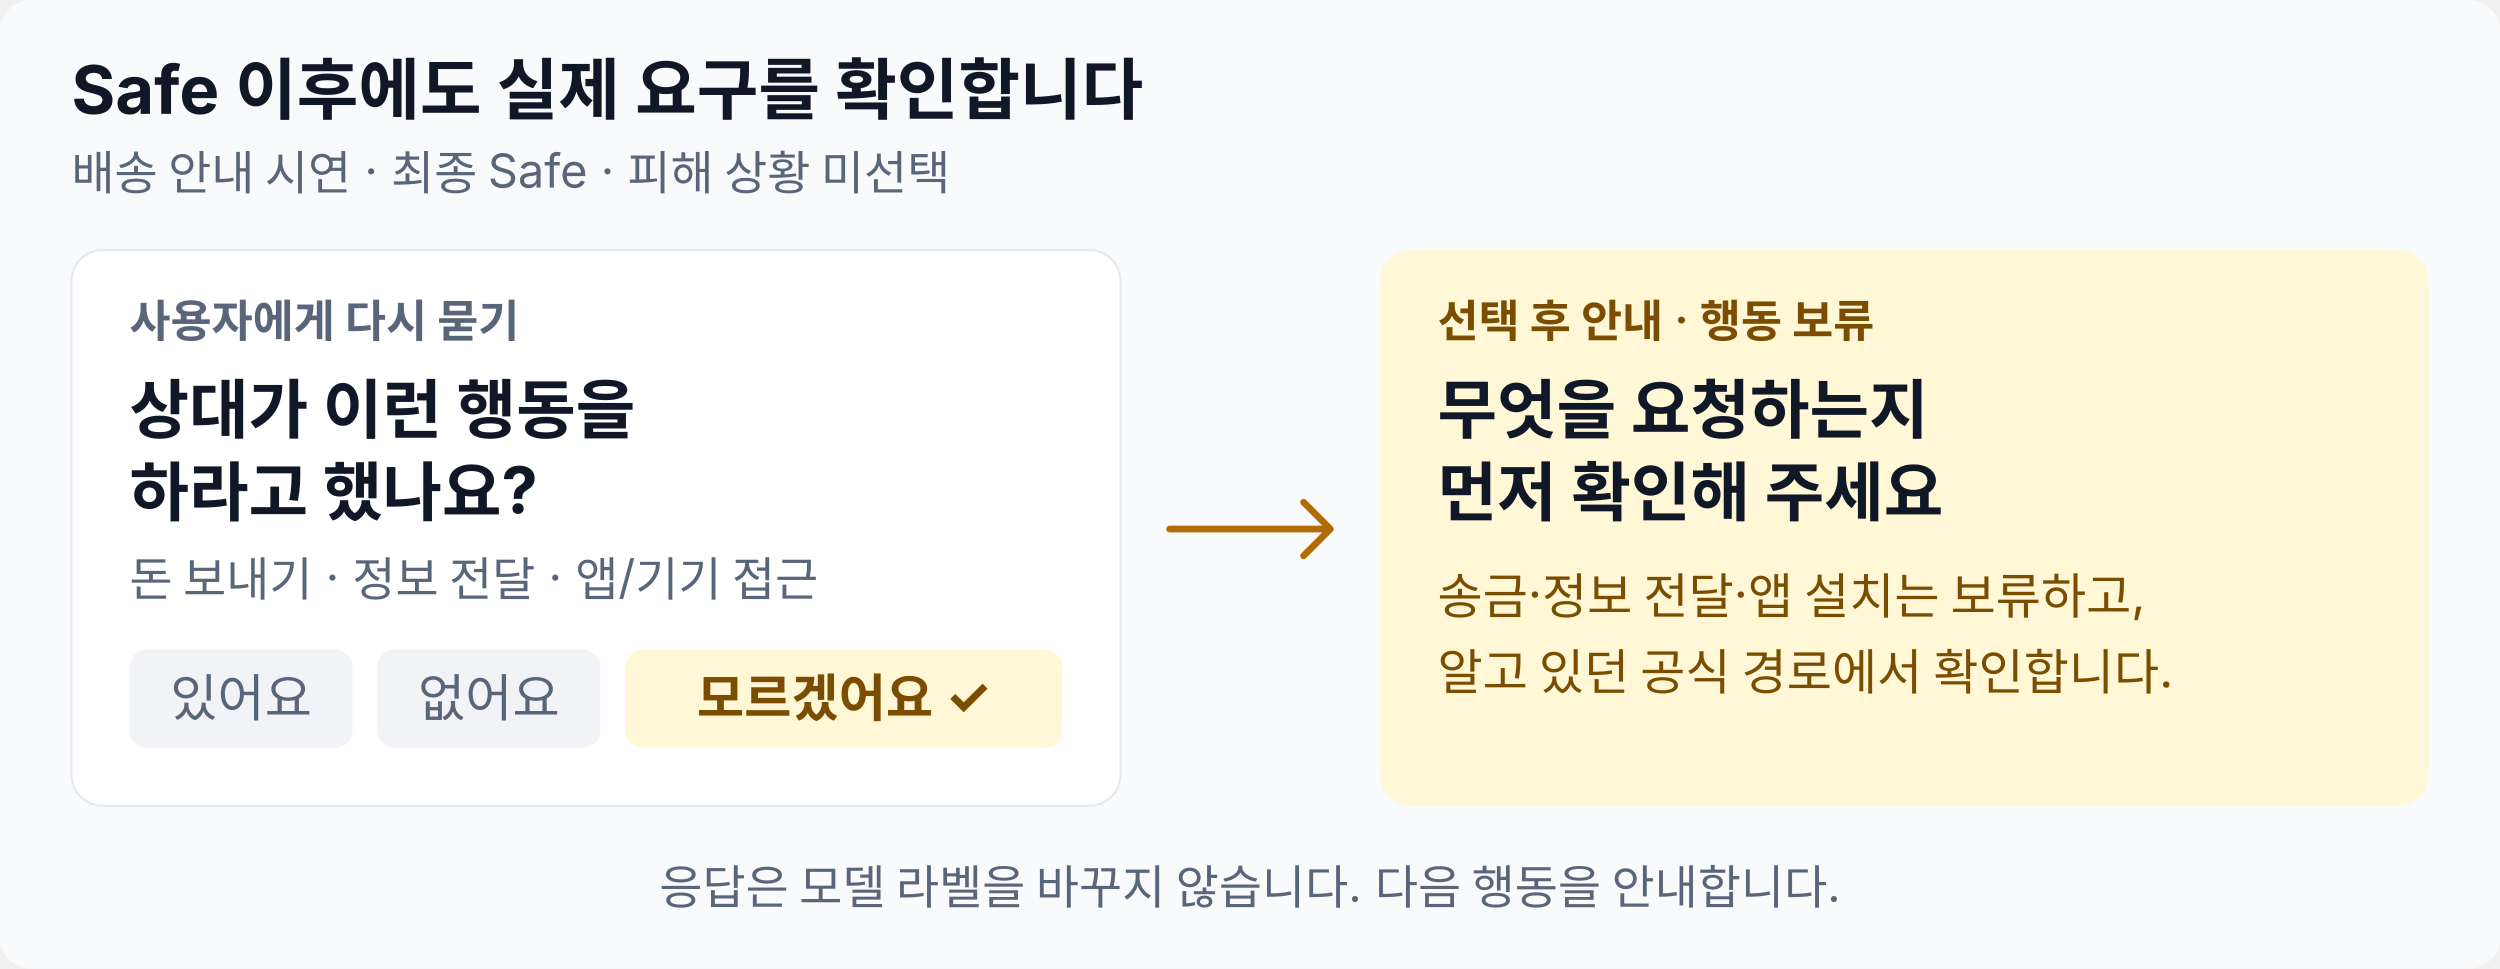
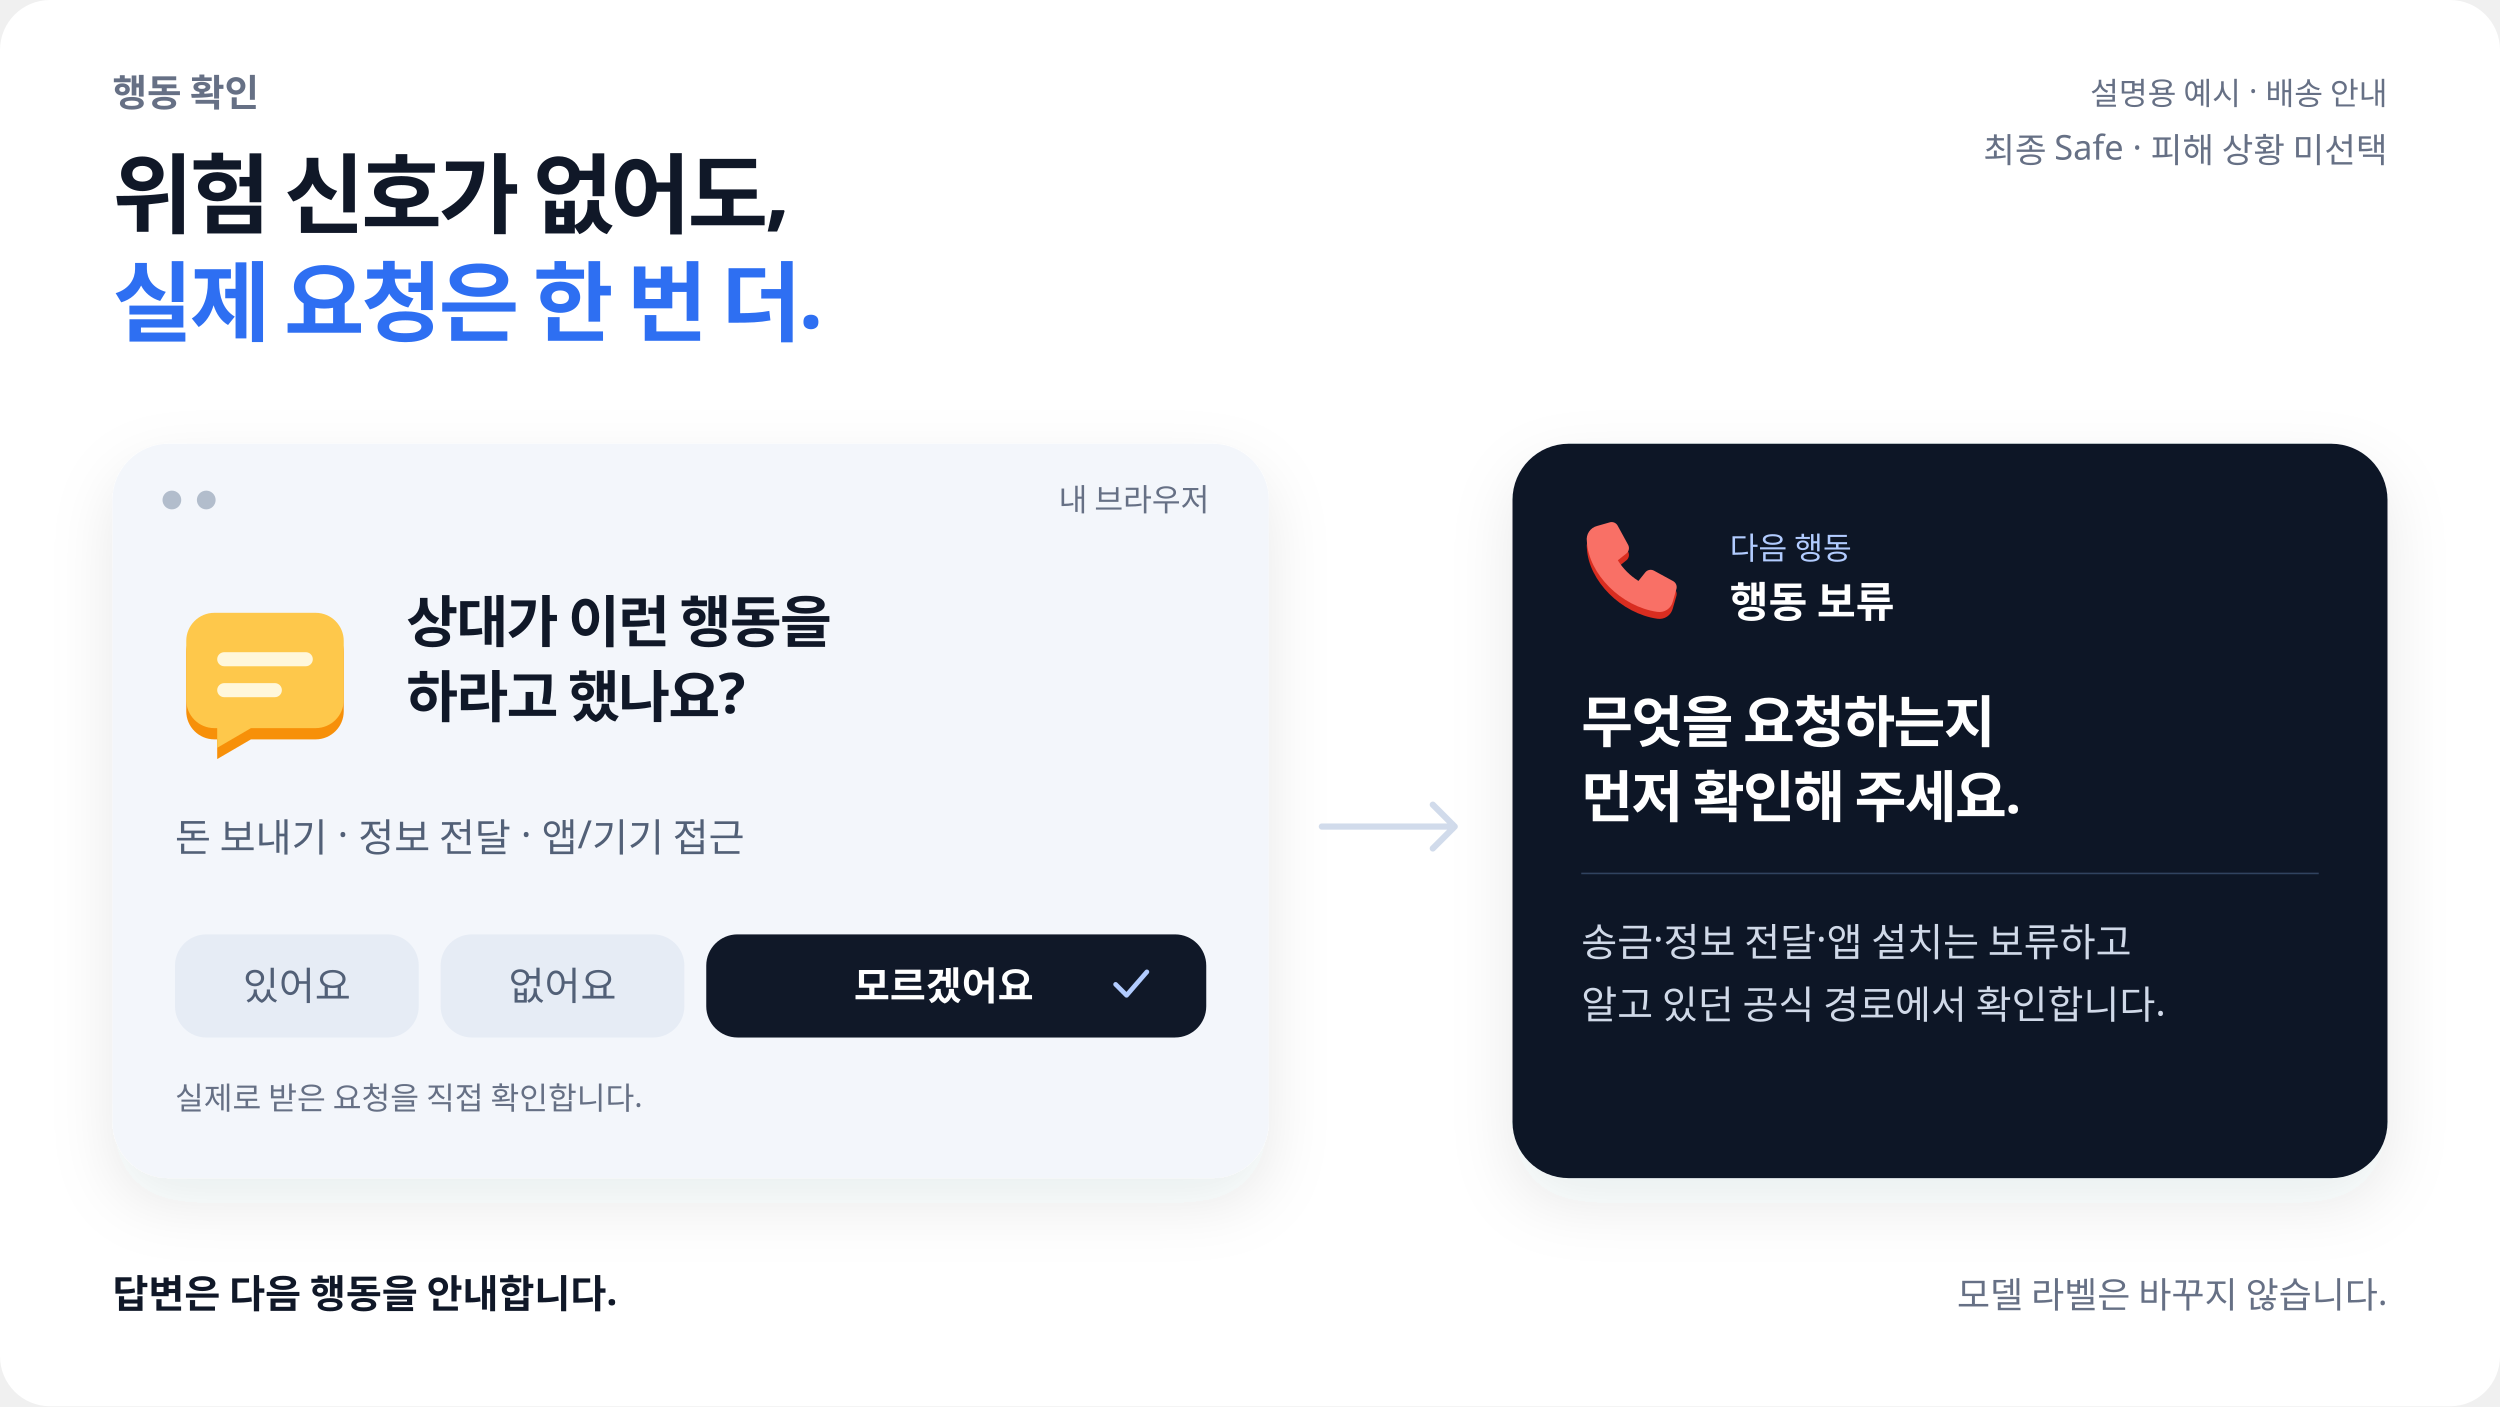
- <svg xmlns="http://www.w3.org/2000/svg" width="1120" height="434" viewBox="0 0 1120 434" role="img" aria-labelledby="title desc">
+ <svg xmlns="http://www.w3.org/2000/svg" width="1600" height="900" viewBox="0 0 1600 900" role="img" aria-labelledby="title desc">
+   <defs>
+     <filter id="shadow" x="-20%" y="-20%" width="140%" height="160%" color-interpolation-filters="sRGB">
+       <feDropShadow dx="0" dy="16" stdDeviation="20" flood-color="#24344D" flood-opacity=".09" />
+     </filter>
+     <g id="message">
+       <path d="M14 13h36a10 10 0 0 1 10 10v21a10 10 0 0 1-10 10H27l-12 7V54h-1A10 10 0 0 1 4 44V23a10 10 0 0 1 10-10Z" fill="#F79009" />
+       <path d="M14 9h36a10 10 0 0 1 10 10v21a10 10 0 0 1-10 10H27l-12 7V50h-1A10 10 0 0 1 4 40V19A10 10 0 0 1 14 9Z" fill="#FEC84B" />
+       <rect x="15" y="23" width="34" height="5" rx="2.5" fill="#FFF7DB" />
+       <rect x="15" y="34" width="23" height="5" rx="2.5" fill="#FFF7DB" />
+     </g>
+     <g id="phone">
+       <path d="m12 10 7-2a4 4 0 0 1 5 2l6 11a4 4 0 0 1-1 5l-5 4a38 38 0 0 0 12 12l4-5a4 4 0 0 1 5-1l11 6a4 4 0 0 1 2 5l-2 7a8 8 0 0 1-9 6C26 57 7 38 6 19a8 8 0 0 1 6-9Z" fill="#D92D20" />
+       <path d="m12 6 7-2a4 4 0 0 1 5 2l6 11a4 4 0 0 1-1 5l-5 4a38 38 0 0 0 12 12l4-5a4 4 0 0 1 5-1l11 6a4 4 0 0 1 2 5l-2 7a8 8 0 0 1-9 6C26 53 7 34 6 15a8 8 0 0 1 6-9Z" fill="#F97066" />
+     </g>
+   </defs>
  <style>
+     text { font-family: 'Apple SD Gothic Neo', 'Noto Sans KR', sans-serif; }
+     .choice-pulse, .result-pulse { opacity: 0; }
+     .path-pulse { stroke-dasharray: 128; stroke-dashoffset: 128; }
    @media (prefers-reduced-motion: no-preference) {
-       .selection-highlight { animation: selection-highlight 3200ms ease-in-out infinite; }
-       .arrow-track { stroke: #b8c1cc; }
-       .arrow-reveal { animation: arrow-reveal 3200ms ease-in-out infinite; }
-       .arrow-highlight { animation: arrow-highlight 3200ms ease-in-out infinite; }
-       .result-highlight { animation: result-highlight 3200ms ease-in-out infinite; }
+       .choice-pulse { animation: choose 4.8s ease-in-out infinite; }
+       .path-pulse { animation: connect 4.8s ease-in-out infinite; }
+       .result-pulse { animation: respond 4.8s ease-in-out infinite; }
    }
-     /* 강조 동작 2.2초는 유지하고 반복 전 대기만 1초로 줄입니다. */
-     @keyframes selection-highlight {
-       0%, 5.5%, 24.062%, 100% { opacity: 0; }
-       11%, 17.188% { opacity: 1; }
-     }
-     @keyframes arrow-highlight {
-       0%, 17.875%, 41.25%, 100% { opacity: 0; }
-       20.625%, 33.688% { opacity: 1; }
-     }
-     /* 막대와 꺾쇠에 같은 영역을 적용해 왼쪽부터 순서대로 드러냅니다. */
-     @keyframes arrow-reveal {
-       0%, 20.625% { width: 0; }
-       33.688%, 100% { width: 80px; }
-     }
-     @keyframes result-highlight {
-       0%, 35.75%, 68.75%, 100% { opacity: 0; }
-       45.375%, 55% { opacity: 0.85; }
-     }
+     @keyframes choose { 0%, 6%, 40%, 100% { opacity: 0; } 16%, 27% { opacity: 1; } }
+     @keyframes connect { 0%, 24% { stroke-dashoffset: 128; opacity: 1; } 44%, 57% { stroke-dashoffset: 0; opacity: 1; } 68%, 100% { stroke-dashoffset: 0; opacity: 0; } }
+     @keyframes respond { 0%, 42%, 82%, 100% { opacity: 0; } 53%, 67% { opacity: 1; } }
  </style>
-   <defs>
-     <clipPath id="arrow-fill" clipPathUnits="userSpaceOnUse">
-       <rect class="arrow-reveal" x="520" y="220" width="0" height="34" />
-     </clipPath>
-   </defs>
-   <rect width="1120" height="434" rx="14" fill="#f8fafc" />
-   <g font-family="'Noto Sans KR', -apple-system, BlinkMacSystemFont, 'Apple SD Gothic Neo', 'Segoe UI', sans-serif">
-     <text x="32" y="51" font-size="30" font-weight="700" fill="#101828">Safe 이후에도 실제 요구를 확인합니다</text>
-     <text x="32" y="85" font-size="21" fill="#596579">배송 안내 시연 · 최종 Safe · 피해 상황 미선택</text>
-     <rect x="32" y="112" width="470" height="249" rx="14" fill="#ffffff" stroke="#e5e9ee" />
-     <text x="58" y="151" font-size="20" font-weight="600" fill="#596579">사용자에게 다시 묻기</text>
-     <text x="58" y="194" font-size="29" font-weight="700" fill="#101828">상대가 이런 행동을</text>
-     <text x="58" y="231" font-size="29" font-weight="700" fill="#101828">하라고 했나요?</text>
-     <text x="58" y="267" font-size="21" fill="#596579">돈 보내기 · 정보 전달 · 앱/기기 접근</text>
-     <rect x="58" y="291" width="100" height="44" rx="8" fill="#f1f3f6" />
-     <rect x="169" y="291" width="100" height="44" rx="8" fill="#f1f3f6" />
-     <rect x="280" y="291" width="196" height="44" rx="8" fill="#fff7d6" />
-     <rect class="selection-highlight" x="280" y="291" width="196" height="44" rx="8" fill="#ffe08a" stroke="#d9a441" stroke-width="2" opacity="0" aria-hidden="true" />
-     <text x="108" y="321" text-anchor="middle" font-size="23" fill="#596579">있어요</text>
-     <text x="219" y="321" text-anchor="middle" font-size="23" fill="#596579">없어요</text>
-     <text x="378" y="321" text-anchor="middle" font-size="23" font-weight="700" fill="#7a4d00">모르겠어요 ✓</text>
-     <path class="arrow-track" d="M524 237H596M584 225L596 237L584 249" fill="none" stroke="#b36a00" stroke-width="3" stroke-linecap="round" stroke-linejoin="round" />
-     <path class="arrow-highlight" d="M524 237H596M584 225L596 237L584 249" fill="none" stroke="#2563eb" stroke-width="6" stroke-linecap="round" stroke-linejoin="round" clip-path="url(#arrow-fill)" opacity="0" aria-hidden="true" />
-     <rect x="618" y="112" width="470" height="249" rx="14" fill="#fff7d6" />
-     <rect class="result-highlight" x="618" y="112" width="470" height="249" rx="14" fill="#ffe8a1" stroke="#d9a441" stroke-width="2" opacity="0" aria-hidden="true" />
-     <text x="644" y="151" font-size="20" font-weight="600" fill="#7a4d00">선택 후 안내 · 행동 보류</text>
-     <text x="644" y="194" font-size="29" font-weight="700" fill="#101828">무엇을 요청하는지</text>
-     <text x="644" y="231" font-size="29" font-weight="700" fill="#101828">먼저 확인해 주세요</text>
-     <text x="644" y="275" font-size="22" fill="#7a4d00">송금·정보 전달·앱 설치는 보류하고,</text>
-     <text x="644" y="309" font-size="22" fill="#7a4d00">알고 있던 공식 경로에서 확인합니다.</text>
-     <text x="560" y="405" text-anchor="middle" font-size="21" fill="#596579">응답은 모델 라벨을 바꾸지 않습니다. 다음 행동을 안내합니다.</text>
+   <rect width="1600" height="900" rx="32" fill="#FFFFFF" />
+   <g fill="#101828">
+     <text x="72" y="68" fill="#667085" font-size="24" font-weight="600">행동 확인</text>
+     <text x="72" y="145" font-size="56" font-weight="800" letter-spacing="-2">위험 신호가 없어도,</text>
+     <text x="72" y="214" font-size="56" font-weight="800" letter-spacing="-2" fill="#2E6FF2">실제 요청은 한 번 더.</text>
+     <text x="1528" y="67" text-anchor="end" font-size="20" fill="#667085">설명용 예시 · 배송 안내</text>
+     <text x="1528" y="104" text-anchor="end" font-size="22" fill="#667085">최종 Safe · 피해 상황 미선택</text>
+     <rect x="72" y="284" width="740" height="470" rx="36" fill="#F3F6FB" filter="url(#shadow)" />
+     <circle cx="110" cy="320" r="6" fill="#B2BDCC" />
+     <circle cx="132" cy="320" r="6" fill="#B2BDCC" />
+     <text x="774" y="327" text-anchor="end" font-size="20" fill="#667085">내 브라우저</text>
+     <g transform="translate(112 376) scale(1.8)">
+       <use href="#message" />
+     </g>
+     <text x="260" y="411" font-size="36" font-weight="700" letter-spacing="-1">상대가 이런 행동을</text>
+     <text x="260" y="459" font-size="36" font-weight="700" letter-spacing="-1">하라고 했나요?</text>
+     <text x="112" y="545" font-size="25" fill="#526077">돈 보내기 · 정보 전달 · 앱/기기 접근</text>
+     <rect x="112" y="598" width="156" height="66" rx="20" fill="#E6ECF5" />
+     <rect x="282" y="598" width="156" height="66" rx="20" fill="#E6ECF5" />
+     <rect x="452" y="598" width="320" height="66" rx="20" fill="#101828" />
+     <rect class="choice-pulse" x="452" y="598" width="320" height="66" rx="20" fill="#2E6FF2" aria-hidden="true" />
+     <text x="190" y="640" text-anchor="middle" font-size="25" fill="#526077">있어요</text>
+     <text x="360" y="640" text-anchor="middle" font-size="25" fill="#526077">없어요</text>
+     <text x="604" y="640" text-anchor="middle" font-size="25" font-weight="700" fill="#FFFFFF">모르겠어요</text>
+     <path d="m714 630 7 7 13-15" stroke="#B2CCFF" stroke-width="3" fill="none" stroke-linecap="round" stroke-linejoin="round" />
+     <text x="112" y="710" font-size="20" fill="#667085">실제로 받은 요청을 직접 확인합니다.</text>
+     <path d="M846 529h85m-14-14 14 14-14 14" fill="none" stroke="#D1DBEB" stroke-width="4" stroke-linecap="round" stroke-linejoin="round" />
+     <path class="path-pulse" d="M846 529h85m-14-14 14 14-14 14" fill="none" stroke="#528BFF" stroke-width="4" stroke-linecap="round" stroke-linejoin="round" aria-hidden="true" />
+     <rect x="968" y="284" width="560" height="470" rx="36" fill="#101828" filter="url(#shadow)" />
+     <rect class="result-pulse" x="970" y="286" width="556" height="466" rx="34" fill="none" stroke="#84ADFF" stroke-width="3" aria-hidden="true" />
+     <g transform="translate(1009 330) scale(1.1)">
+       <use href="#phone" />
+     </g>
+     <text x="1107" y="358" font-size="20" fill="#B2CCFF">다음 행동</text>
+     <text x="1107" y="395" font-size="27" font-weight="700" fill="#FFFFFF">행동 보류</text>
+     <text x="1012" y="475" font-size="36" font-weight="700" letter-spacing="-1" fill="#FFFFFF">무엇을 요청하는지</text>
+     <text x="1012" y="523" font-size="36" font-weight="700" letter-spacing="-1" fill="#FFFFFF">먼저 확인해 주세요.</text>
+     <path d="M1012 559h472" stroke="#30435F" />
+     <text x="1012" y="612" font-size="25" fill="#D0D9E8">송금·정보 전달·앱 설치는 보류하고</text>
+     <text x="1012" y="652" font-size="25" fill="#D0D9E8">알고 있던 공식 경로에서 확인합니다.</text>
+     <text x="72" y="837" font-size="25" font-weight="600">답변은 다음 행동을 안내합니다.</text>
+     <text x="1528" y="837" text-anchor="end" font-size="23" fill="#667085">모델 라벨은 바꾸지 않습니다.</text>
  </g>
</svg>
